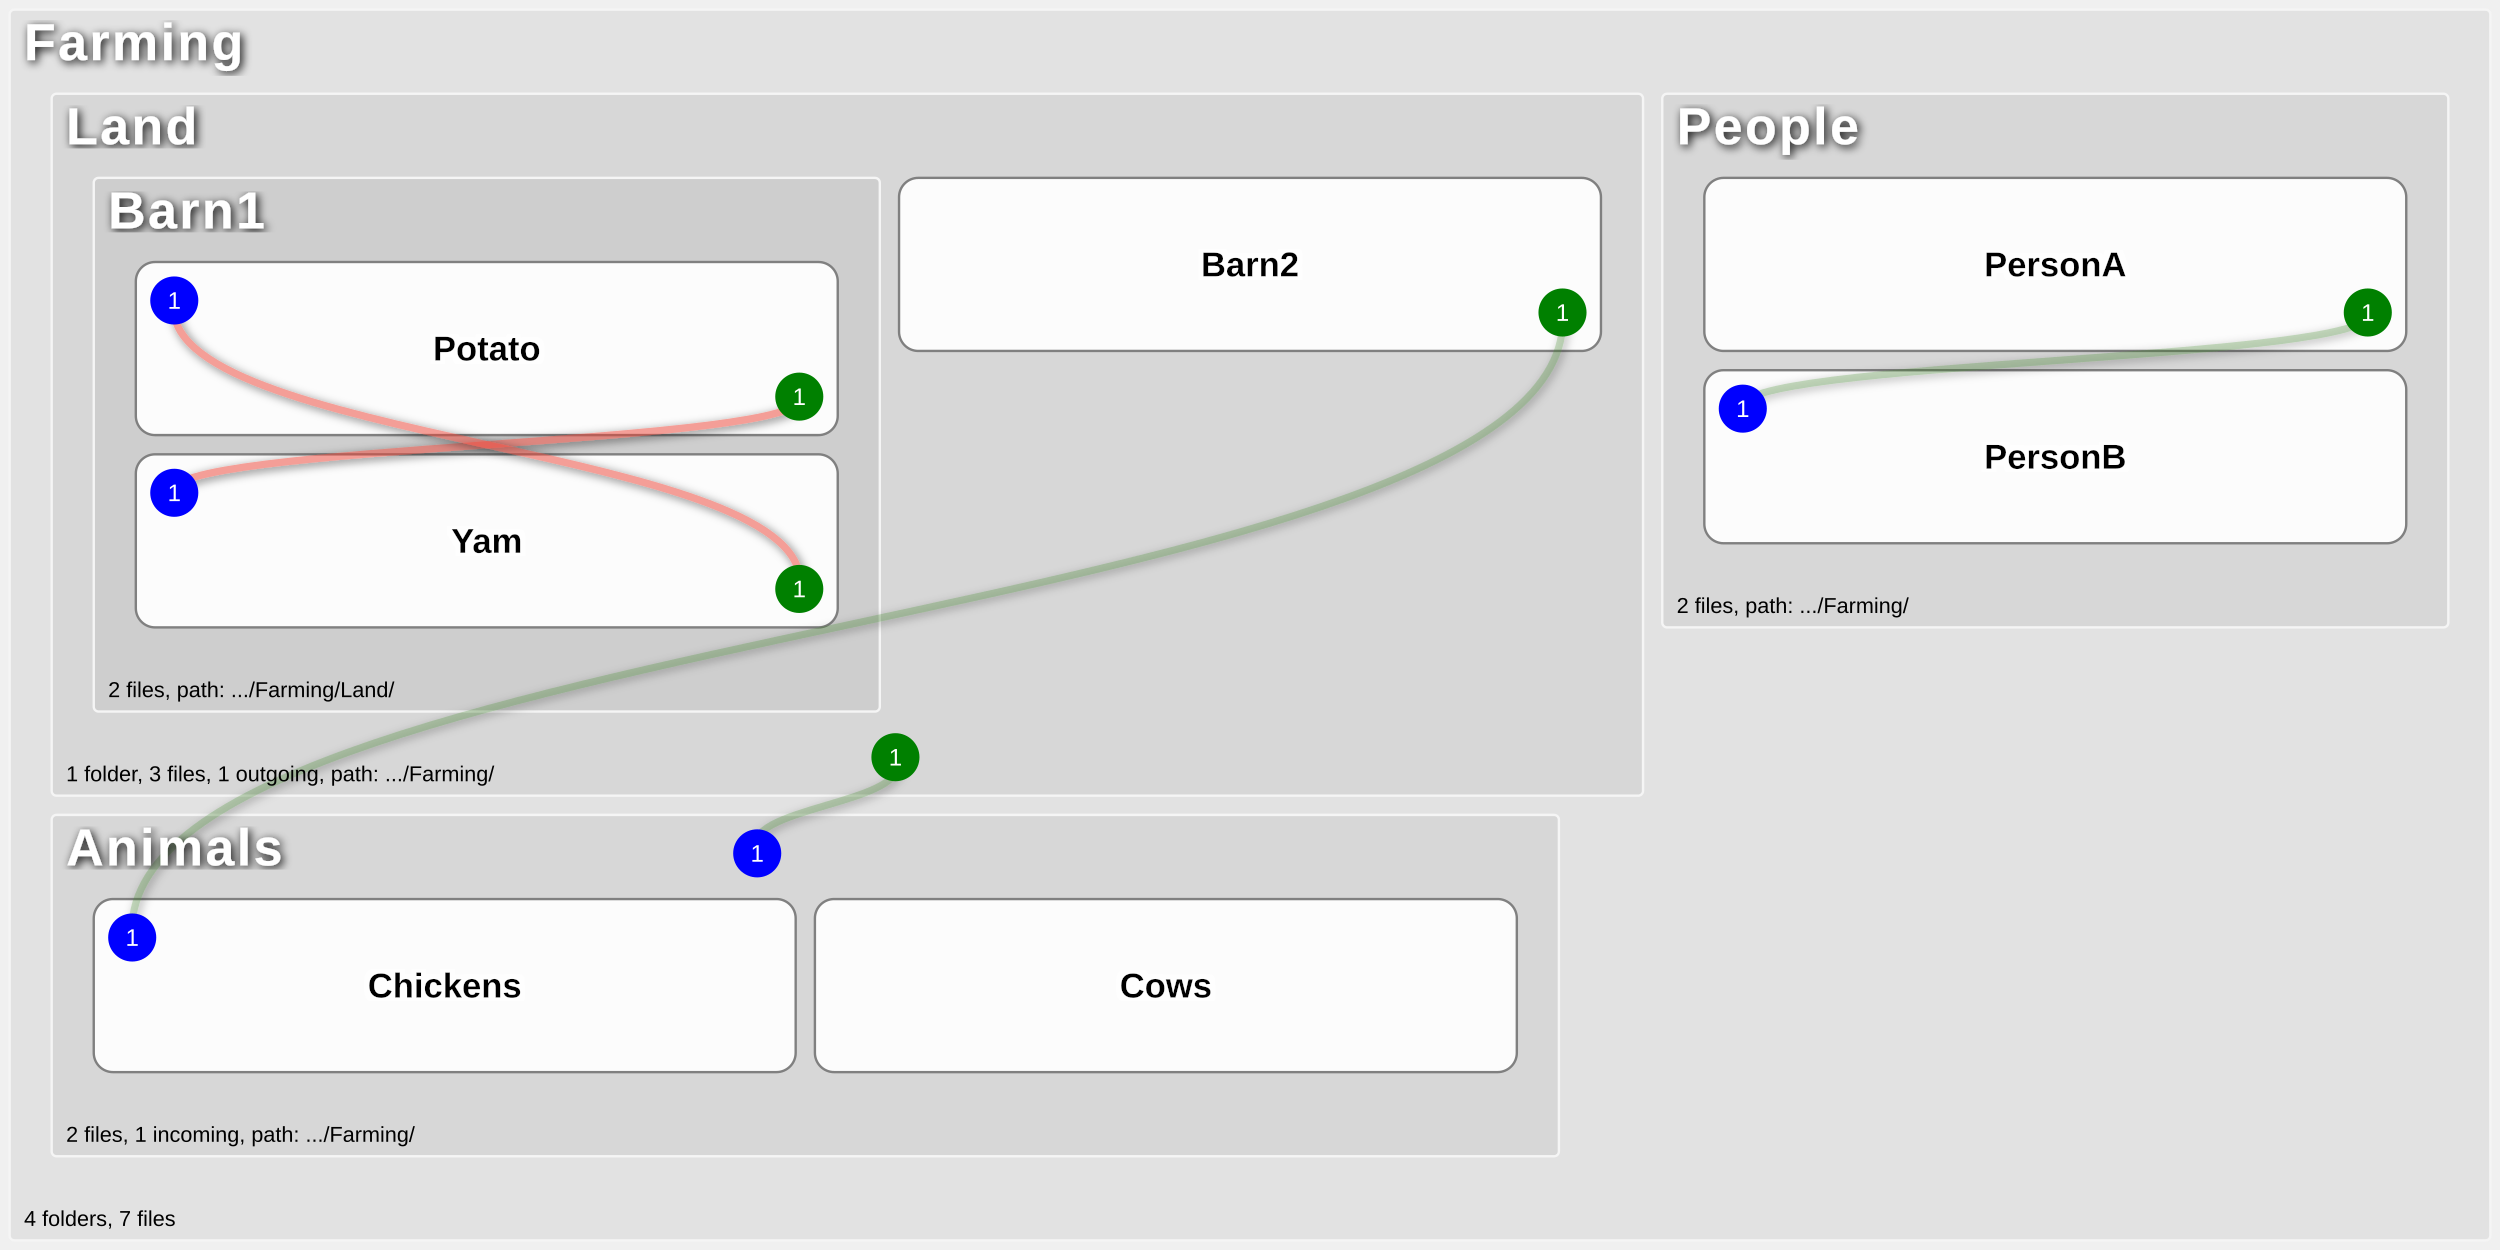
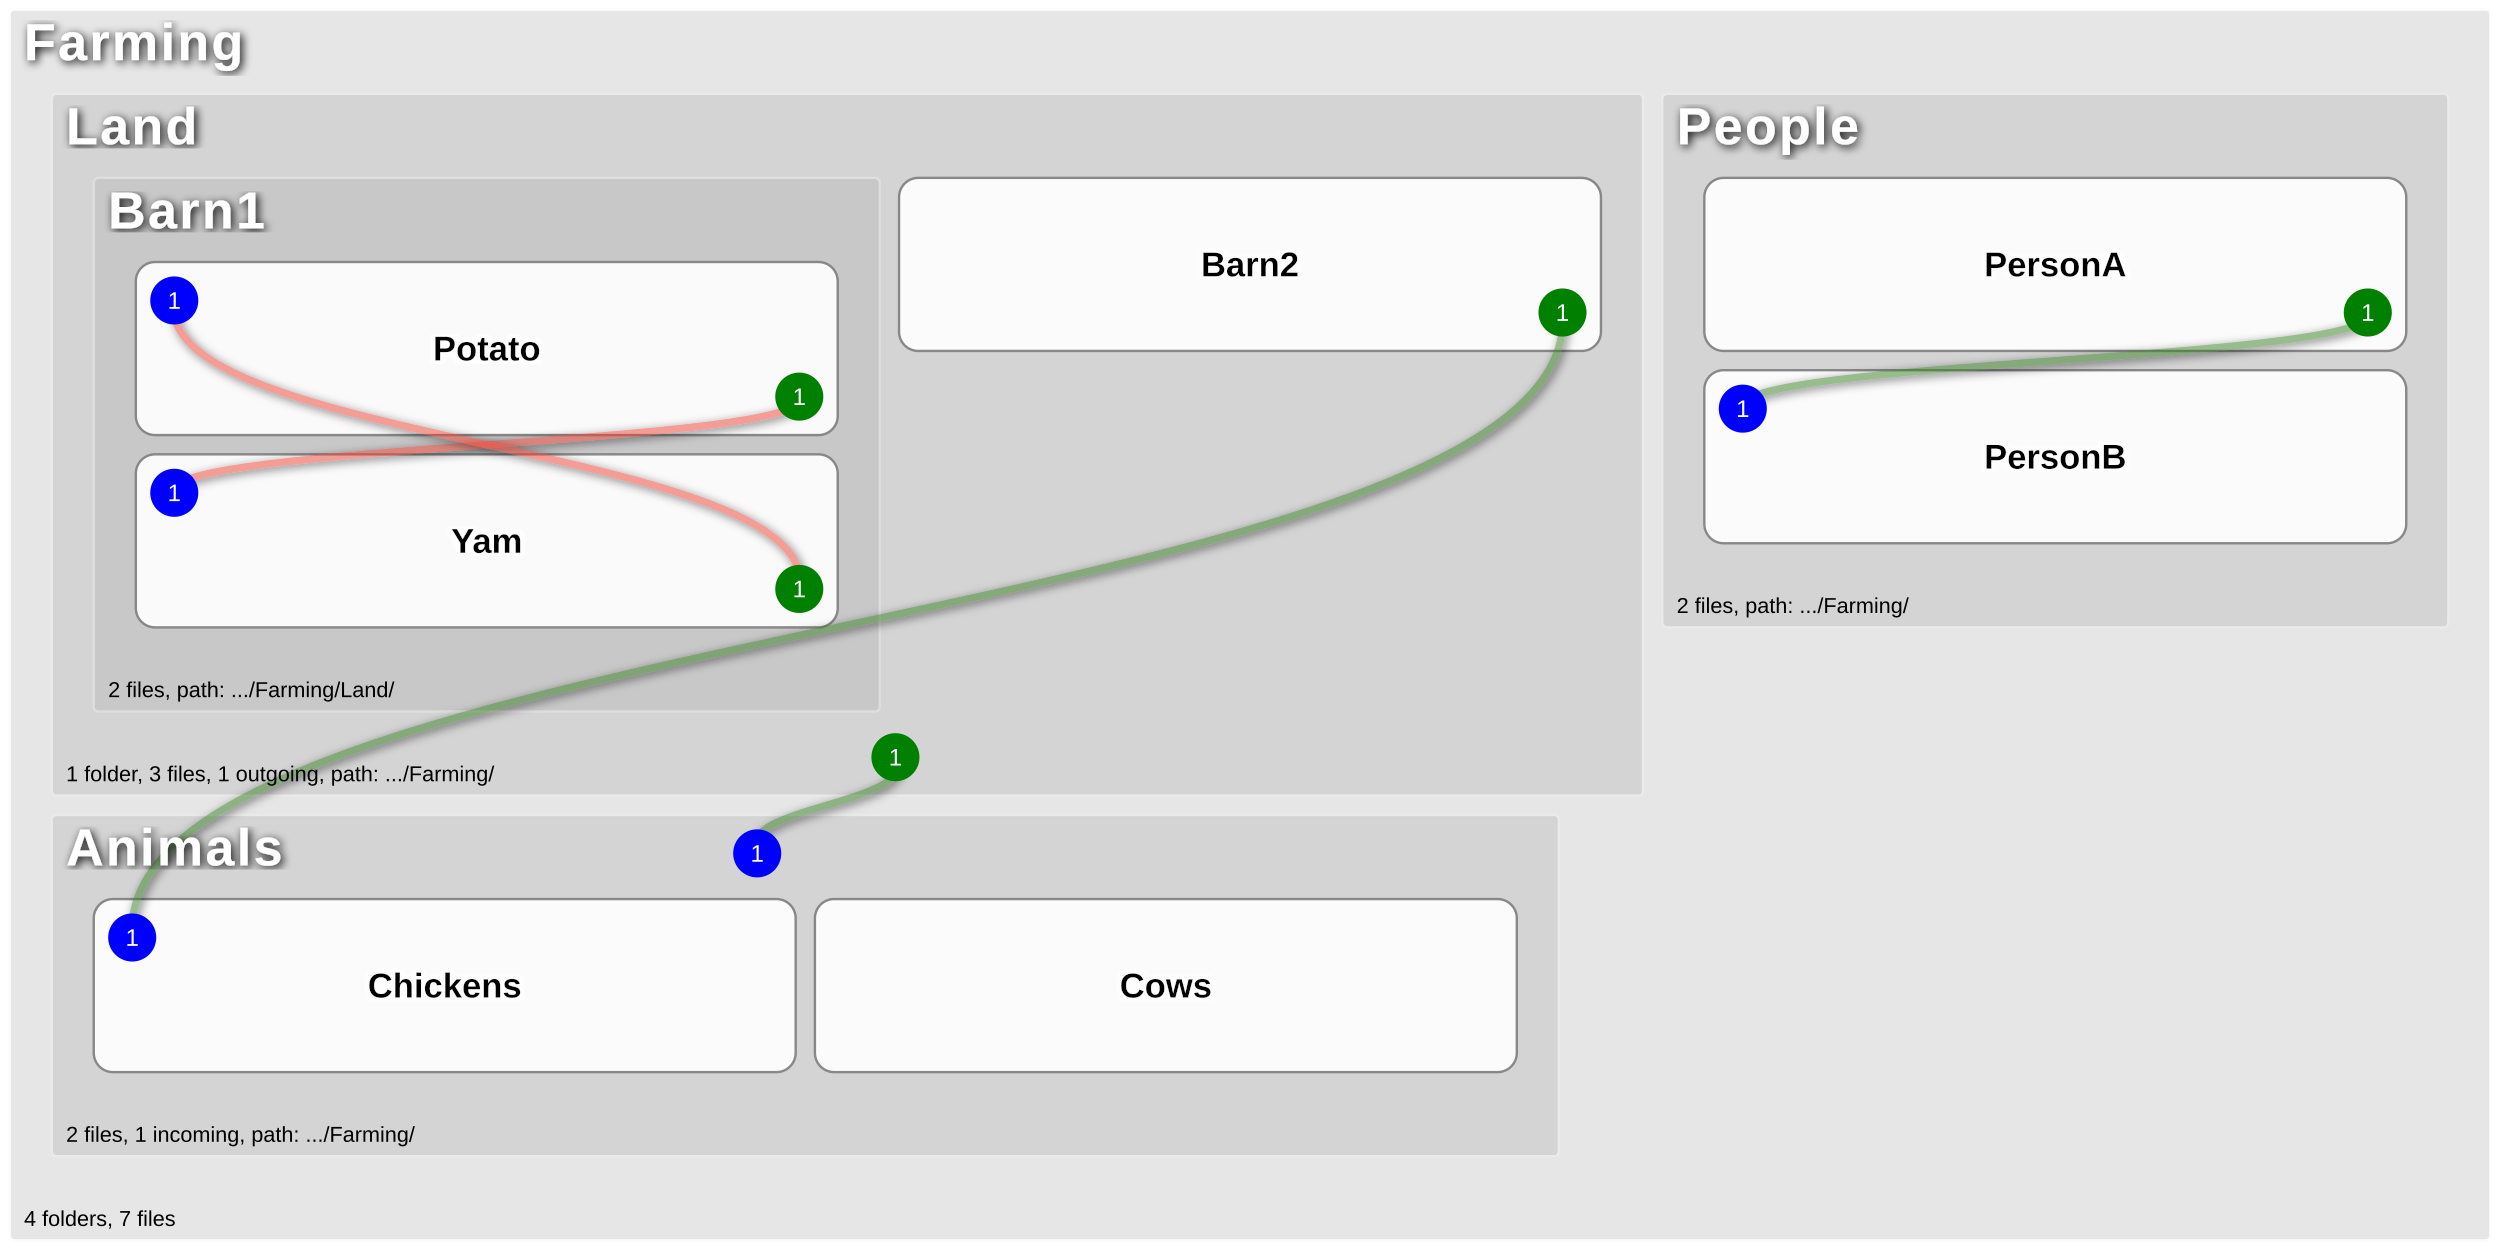
- <svg xmlns="http://www.w3.org/2000/svg" width="1040" height="520" font-family="Arial, Helvetica, sans-serif" style="background-color:white">
+ <svg xmlns="http://www.w3.org/2000/svg" width="1040" height="520" font-family="Arial, Helvetica, sans-serif">
  <style>
    .layerRectangle {
      stroke: black;
      stroke-dasharray: 5,5;
      fill: url('#layers')
    }
    .layerText {
      fill: purple;
      font-size: 150%;
      filter: url(#outlineWhite);
    }
    .nodeFolder {
-       fill: #aaaaaa33;
+       fill: #aaaaaa;
+       opacity: 0.3;
      stroke: whitesmoke;
    }
    .nodeFile {
-       fill: #ffffffee;
+       fill: #ffffff;
+       opacity: 0.9;
      stroke: gray;
    }
    .folderName {
      font-size: 180%;
      fill : white;
      font-weight: bolder;
      text-anchor: start;
      letter-spacing : 1px;
      dominant-baseline: hanging;
      filter: url(#shadow);
    }
    .nodeName {
      fill : black;
      font-weight: bold;
      text-anchor: middle;
      dominant-baseline: central;
      filter: url(#outlineWhite);
    }
    .line {
      fill : none;
      stroke-width: 3;
      opacity: 0.5;
    }
    .line:hover {
      stroke-width: 6;
      opacity: 1;
    }
- 
-     </style>
+ </style>
  <defs id="idSvgDef">
    <linearGradient id="layers" gradientTransform="rotate(90)">
-       <stop offset="0%" stop-color="rgba(105, 24, 114, 0.10)" />
-       <stop offset="100%" stop-color="rgba(105, 24, 114, 0.30)" />
+       <stop offset="0%" stop-color="#691872" stop-opacity="0.1" />
+       <stop offset="100%" stop-color="#691872" stop-opacity="0.3" />
    </linearGradient>
    <filter id="shadow">
      <feGaussianBlur in="SourceAlpha" stdDeviation="2" />
      <feOffset dx="1" dy="1" result="offsetblur" />
      <feFlood flood-color="black" />
      <feComposite in2="offsetblur" operator="in" />
      <feMerge>
        <feMergeNode />
        <feMergeNode in="SourceGraphic" />
      </feMerge>
    </filter>
    <filter id="outlineWhite">
      <feMorphology in="SourceAlpha" result="DILATED" operator="dilate" radius="2" />
-       <feFlood flood-color="#ffffffaa" flood-opacity="1" result="WHITE" />
+       <feFlood flood-color="white" flood-opacity="0.5" result="WHITE" />
      <feComposite in="WHITE" in2="DILATED" operator="in" result="OUTLINE" />
      <feMerge>
        <feMergeNode in="OUTLINE" />
        <feMergeNode in="SourceGraphic" />
      </feMerge>
    </filter>
    <filter id="outlineBlack">
      <feMorphology in="SourceAlpha" result="DILATED" operator="dilate" radius="2" />
-       <feFlood flood-color="#000000aa" flood-opacity="1" result="BLACK" />
+       <feFlood flood-color="black" flood-opacity="0.5" result="BLACK" />
      <feComposite in="BLACK" in2="DILATED" operator="in" result="OUTLINE" />
      <feMerge>
        <feMergeNode in="OUTLINE" />
        <feMergeNode in="SourceGraphic" />
      </feMerge>
    </filter>
    <marker id="lineEnd" viewBox="0 -5 30 10" refX="12" orient="auto">
-       <path d="M0,-16L32,0L0,16" fill="#3058FFaa" />
+       <path d="M0,-16L32,0L0,16" fill="#3058FF" opacity="0.67" />
    </marker>
    <marker id="lineStart" viewBox="0 -4 8 8" refX="4" orient="auto">
-       <circle cx="4" r="4" fill="#377E22aa" />
+       <circle cx="4" r="4" fill="#377E22" />
    </marker>
  </defs>
+   <rect width="100%" height="100%" fill="white" />
  <g id="Node_Farming">
    <rect x="4" y="4" width="1032" height="512" rx="2" ry="2" class="nodeFolder" />
    <g id="Node_Land">
      <rect x="21.5" y="39" width="662" height="292" rx="2" ry="2" class="nodeFolder" />
      <g id="Node_Barn1">
        <rect x="39" y="74" width="327" height="222" rx="2" ry="2" class="nodeFolder" />
        <g id="Node_Potato">
          <rect x="56.5" y="109" width="292" height="72" rx="8" ry="8" class="nodeFile" />
        </g>
        <g id="Node_Yam">
          <rect x="56.5" y="189" width="292" height="72" rx="8" ry="8" class="nodeFile" />
        </g>
      </g>
      <g id="Node_Barn2">
        <rect x="374" y="74" width="292" height="72" rx="8" ry="8" class="nodeFile" />
      </g>
    </g>
    <g id="Node_People">
      <rect x="691.5" y="39" width="327" height="222" rx="2" ry="2" class="nodeFolder" />
      <g id="Node_PersonA">
        <rect x="709" y="74" width="292" height="72" rx="8" ry="8" class="nodeFile" />
      </g>
      <g id="Node_PersonB">
        <rect x="709" y="154" width="292" height="72" rx="8" ry="8" class="nodeFile" />
      </g>
    </g>
    <g id="Node_Animals">
      <rect x="21.5" y="339" width="627" height="142" rx="2" ry="2" class="nodeFolder" />
      <g id="Node_Chickens">
        <rect x="39" y="374" width="292" height="72" rx="8" ry="8" class="nodeFile" />
      </g>
      <g id="Node_Cows">
        <rect x="339" y="374" width="292" height="72" rx="8" ry="8" class="nodeFile" />
      </g>
    </g>
  </g>
  <g id="Edges">
-     <path class="line" d="M650 130 C 660 260,45 260, 55 390" fill="none" stroke="#377E2288" filter="url(#shadow)">
-       </path>
-     <path class="line" d="M985 130 C 995 150,715 150, 725 170" fill="none" stroke="#377E2288" filter="url(#shadow)">
+     <path class="line" d="M650 130 C 660 260,45 260, 55 390" fill="none" stroke="#377E22" filter="url(#shadow)">
+       </path>
+     <path class="line" d="M985 130 C 995 150,715 150, 725 170" fill="none" stroke="#377E22" filter="url(#shadow)">
      </path>
    <path class="line" d="M332.5 165 C 342.5 185,62.5 185, 72.5 205" fill="none" stroke="#EB4132" filter="url(#shadow)">
      </path>
    <path class="line" d="M332.5 245 C 342.5 185,62.5 185, 72.5 125" fill="none" stroke="#EB4132" filter="url(#shadow)">
      </path>
  </g>
  <g id="Edges_Containers">
-     <path class="line" d="M372.5 315 C 382.5 335,305 335, 315 355" fill="none" stroke="#377E2288" filter="url(#shadow)">
+     <path class="line" d="M372.5 315 C 382.5 335,305 335, 315 355" fill="none" stroke="#377E22" filter="url(#shadow)">
    </path>
    <g>
      <circle cx="372.5" cy="315" r="10" fill="green" />
      <text x="372.5" y="315" fill="white" font-size="10" text-anchor="middle" dominant-baseline="central">1</text>
    </g>
    <g>
      <circle cx="315" cy="355" r="10" fill="blue" />
      <text x="315" y="355" fill="white" font-size="10" text-anchor="middle" dominant-baseline="central">1</text>
    </g>
  </g>
  <g id="Counters_Farming">
    <g id="Counters_Land">
      <g id="Counters_Barn1">
        <g id="Counters_Potato">
          <g>
            <circle cx="332.5" cy="165" r="10" fill="green" />
            <text x="332.5" y="165" fill="white" font-size="10" text-anchor="middle" dominant-baseline="central">1</text>
          </g>
          <g>
            <circle cx="72.5" cy="125" r="10" fill="blue" />
            <text x="72.5" y="125" fill="white" font-size="10" text-anchor="middle" dominant-baseline="central">1</text>
          </g>
        </g>
        <g id="Counters_Yam">
          <g>
            <circle cx="332.5" cy="245" r="10" fill="green" />
            <text x="332.5" y="245" fill="white" font-size="10" text-anchor="middle" dominant-baseline="central">1</text>
          </g>
          <g>
            <circle cx="72.5" cy="205" r="10" fill="blue" />
            <text x="72.5" y="205" fill="white" font-size="10" text-anchor="middle" dominant-baseline="central">1</text>
          </g>
        </g>
      </g>
      <g id="Counters_Barn2">
        <g>
          <circle cx="650" cy="130" r="10" fill="green" />
          <text x="650" y="130" fill="white" font-size="10" text-anchor="middle" dominant-baseline="central">1</text>
        </g>
      </g>
    </g>
    <g id="Counters_People">
      <g id="Counters_PersonA">
        <g>
          <circle cx="985" cy="130" r="10" fill="green" />
          <text x="985" y="130" fill="white" font-size="10" text-anchor="middle" dominant-baseline="central">1</text>
        </g>
      </g>
      <g id="Counters_PersonB">
        <g>
          <circle cx="725" cy="170" r="10" fill="blue" />
          <text x="725" y="170" fill="white" font-size="10" text-anchor="middle" dominant-baseline="central">1</text>
        </g>
      </g>
    </g>
    <g id="Counters_Animals">
      <g id="Counters_Chickens">
        <g>
          <circle cx="55" cy="390" r="10" fill="blue" />
          <text x="55" y="390" fill="white" font-size="10" text-anchor="middle" dominant-baseline="central">1</text>
        </g>
      </g>
      <g id="Counters_Cows">
      </g>
    </g>
  </g>
  <g id="Labels_Farming">
    <text class="folderName" x="10" y="10">Farming</text>
-     <text x="10" y="510" font-size="75%">4 folders, 7 files</text>
+     <text x="10" y="510" fill="black" font-size="75%">4 folders, 7 files</text>
    <g id="Labels_Land">
      <text class="folderName" x="27.5" y="45">Land</text>
-       <text x="27.5" y="325" font-size="75%">1 folder, 3 files, 1 outgoing, path: .../Farming/</text>
+       <text x="27.5" y="325" fill="black" font-size="75%">1 folder, 3 files, 1 outgoing, path: .../Farming/</text>
      <g id="Labels_Barn1">
        <text class="folderName" x="45" y="80">Barn1</text>
-         <text x="45" y="290" font-size="75%">2 files, path: .../Farming/Land/</text>
+         <text x="45" y="290" fill="black" font-size="75%">2 files, path: .../Farming/Land/</text>
        <g id="Labels_Potato">
          <text class="nodeName" x="202.5" y="145" font-size="120%">Potato</text>
        </g>
        <g id="Labels_Yam">
          <text class="nodeName" x="202.5" y="225" font-size="120%">Yam</text>
        </g>
      </g>
      <g id="Labels_Barn2">
        <text class="nodeName" x="520" y="110" font-size="120%">Barn2</text>
      </g>
    </g>
    <g id="Labels_People">
      <text class="folderName" x="697.5" y="45">People</text>
-       <text x="697.5" y="255" font-size="75%">2 files, path: .../Farming/</text>
+       <text x="697.5" y="255" fill="black" font-size="75%">2 files, path: .../Farming/</text>
      <g id="Labels_PersonA">
        <text class="nodeName" x="855" y="110" font-size="120%">PersonA</text>
      </g>
      <g id="Labels_PersonB">
        <text class="nodeName" x="855" y="190" font-size="120%">PersonB</text>
      </g>
    </g>
    <g id="Labels_Animals">
      <text class="folderName" x="27.5" y="345">Animals</text>
-       <text x="27.5" y="475" font-size="75%">2 files, 1 incoming, path: .../Farming/</text>
+       <text x="27.5" y="475" fill="black" font-size="75%">2 files, 1 incoming, path: .../Farming/</text>
      <g id="Labels_Chickens">
        <text class="nodeName" x="185" y="410" font-size="120%">Chickens</text>
      </g>
      <g id="Labels_Cows">
        <text class="nodeName" x="485" y="410" font-size="120%">Cows</text>
      </g>
    </g>
  </g>
</svg>
